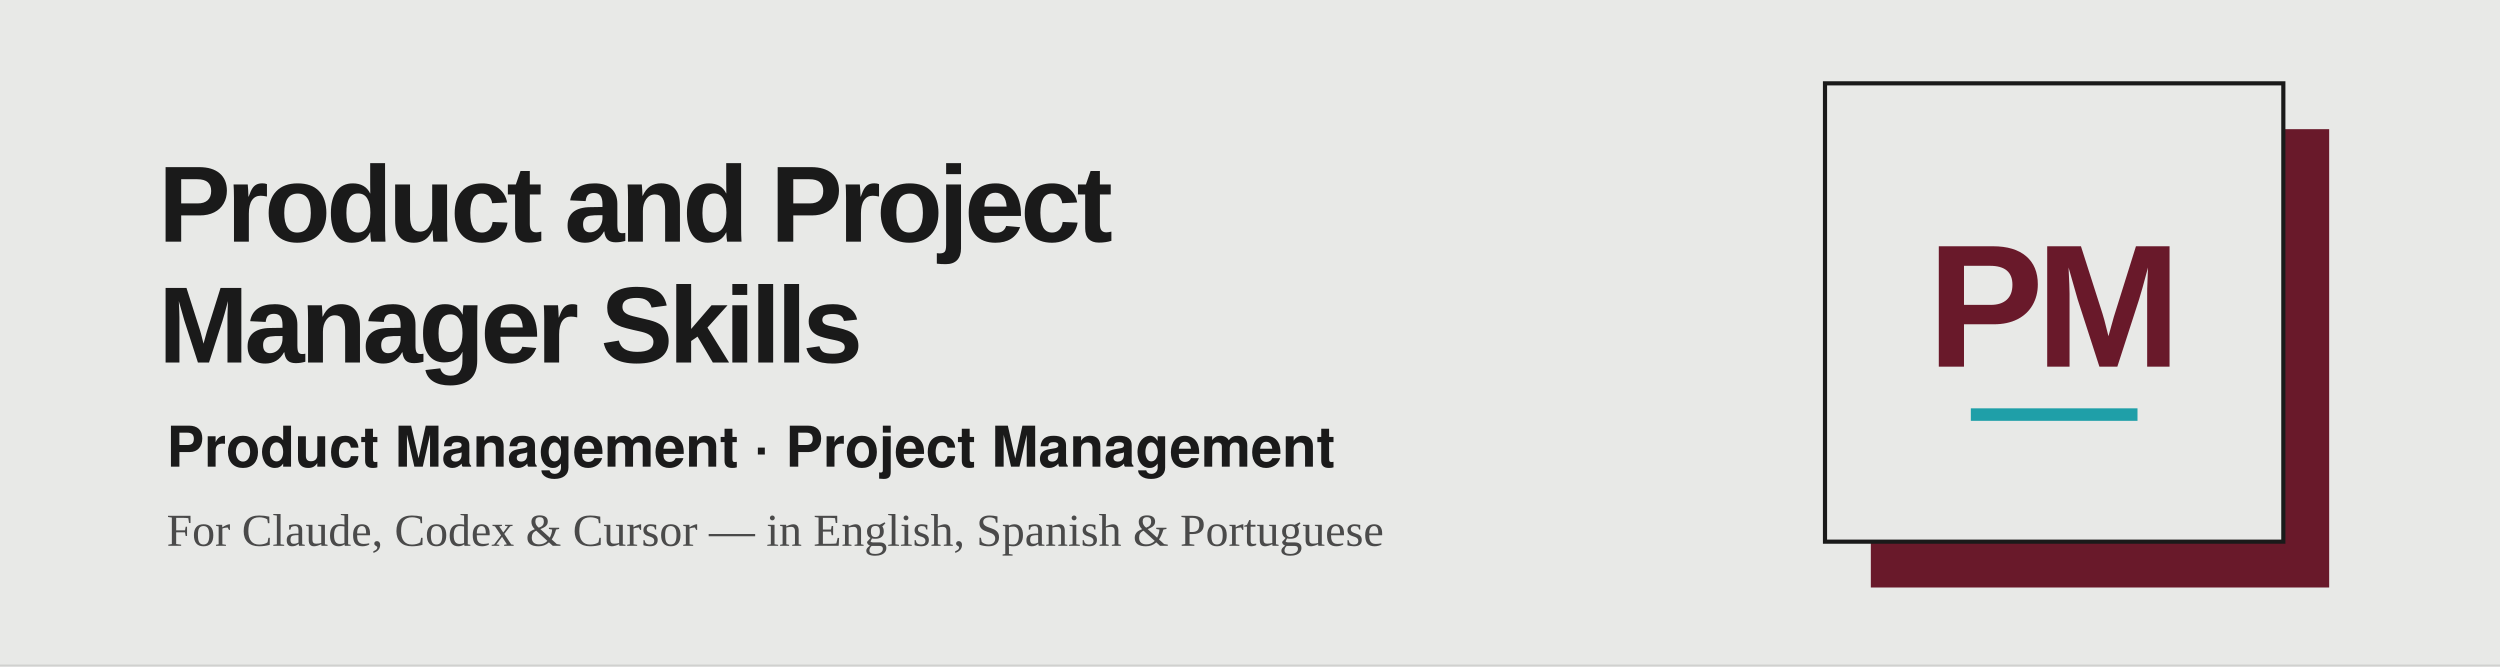
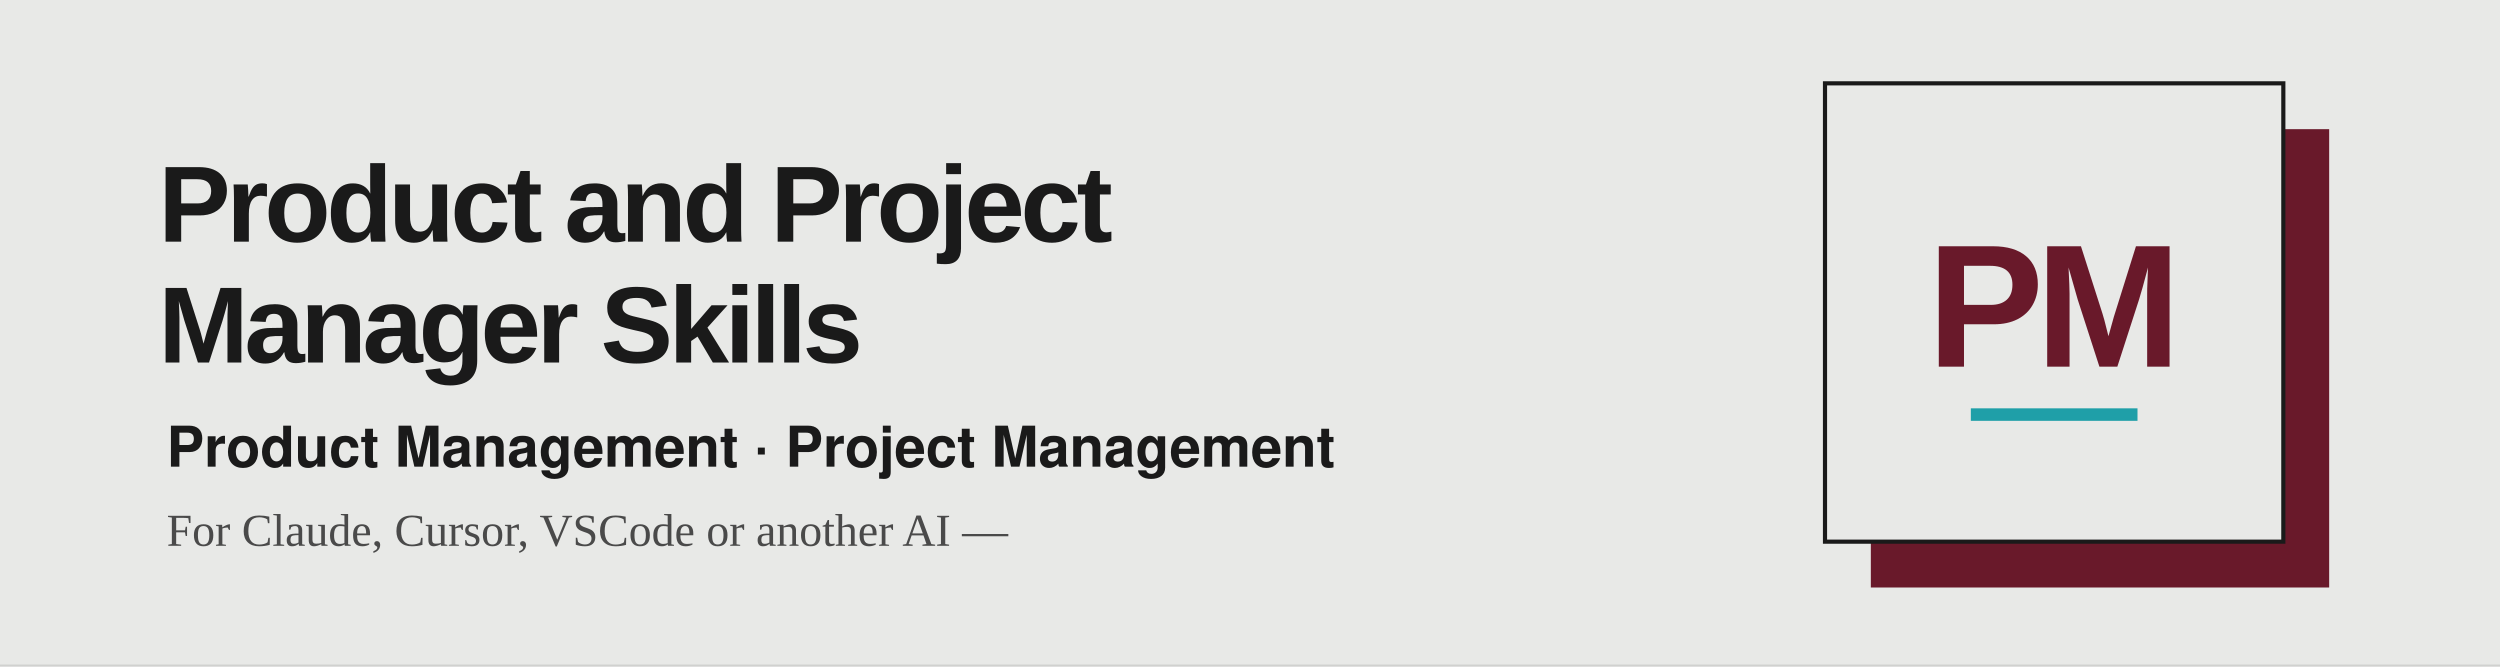
<svg xmlns="http://www.w3.org/2000/svg" viewBox="0 0 1200 320" width="1200" height="320" role="img" aria-labelledby="t d">
  <rect width="1200" height="320" fill="#E8E9E7" />
  <rect x="0" y="319" width="1200" height="1" fill="#1A1A1A" opacity="0.12" />
  <text x="76" y="116" font-family="'Arial Black', 'Helvetica Neue', Impact, Arial, sans-serif" font-size="52" font-weight="900" letter-spacing="-2" fill="#1A1A1A">Product and Project</text>
  <text x="76" y="174" font-family="'Arial Black', 'Helvetica Neue', Impact, Arial, sans-serif" font-size="52" font-weight="900" letter-spacing="-2" fill="#1A1A1A">Manager Skills</text>
  <text x="80" y="224" font-family="'Helvetica Neue', Helvetica, Arial, sans-serif" font-size="27" font-weight="700" fill="#1A1A1A">Product Management · Project Management</text>
-   <text x="80" y="262" font-family="Newsreader, Georgia, 'Times New Roman', serif" font-size="22" fill="#4A4A4A">For Claude, Codex &amp; Cursor — in English, Spanish &amp; Portuguese</text>
+   <text x="80" y="262" font-family="Newsreader, Georgia, 'Times New Roman', serif" font-size="22" fill="#4A4A4A">For Claude, Cursor, VSCode or another AI —</text>
  <rect x="898" y="62" width="220" height="220" fill="#69192A" />
  <rect x="876" y="40" width="220" height="220" fill="#E8E9E7" stroke="#1A1A1A" stroke-width="2" />
  <text x="986" y="176" text-anchor="middle" font-family="'Arial Black', 'Helvetica Neue', Impact, Arial, sans-serif" font-size="84" font-weight="900" letter-spacing="-4" fill="#69192A">PM</text>
  <rect x="946" y="196" width="80" height="6" fill="#1F9FA8" />
</svg>
